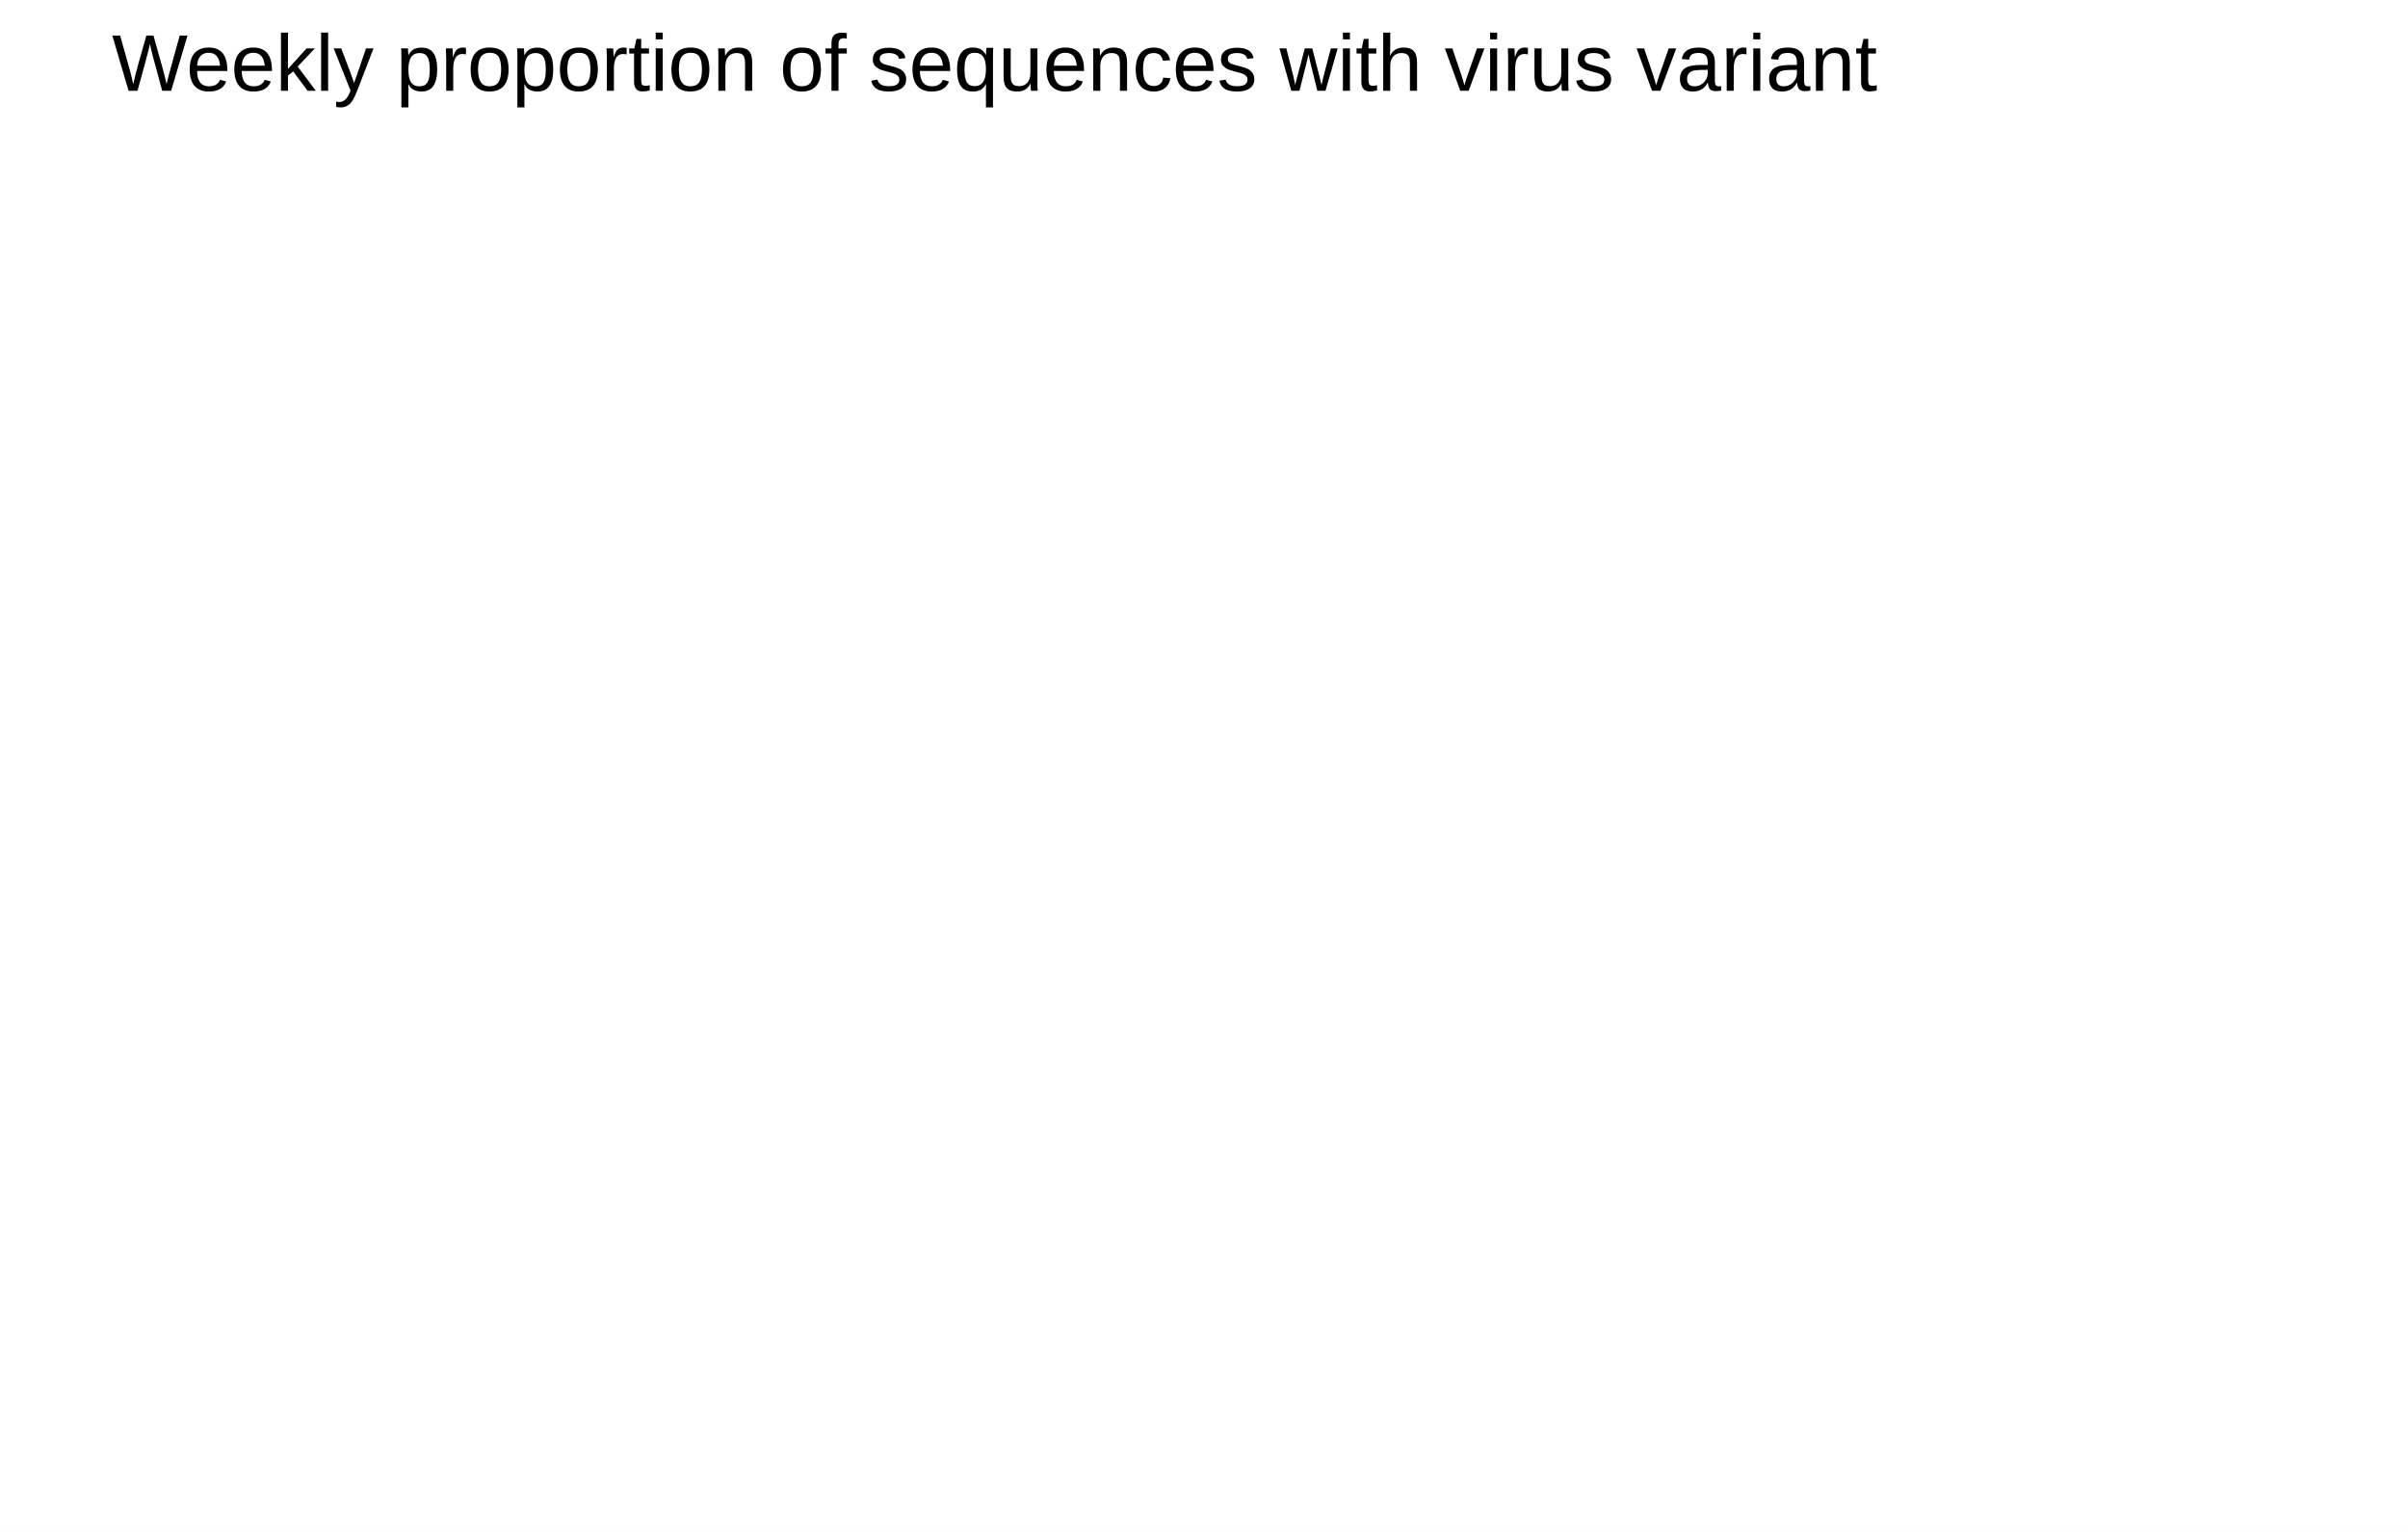
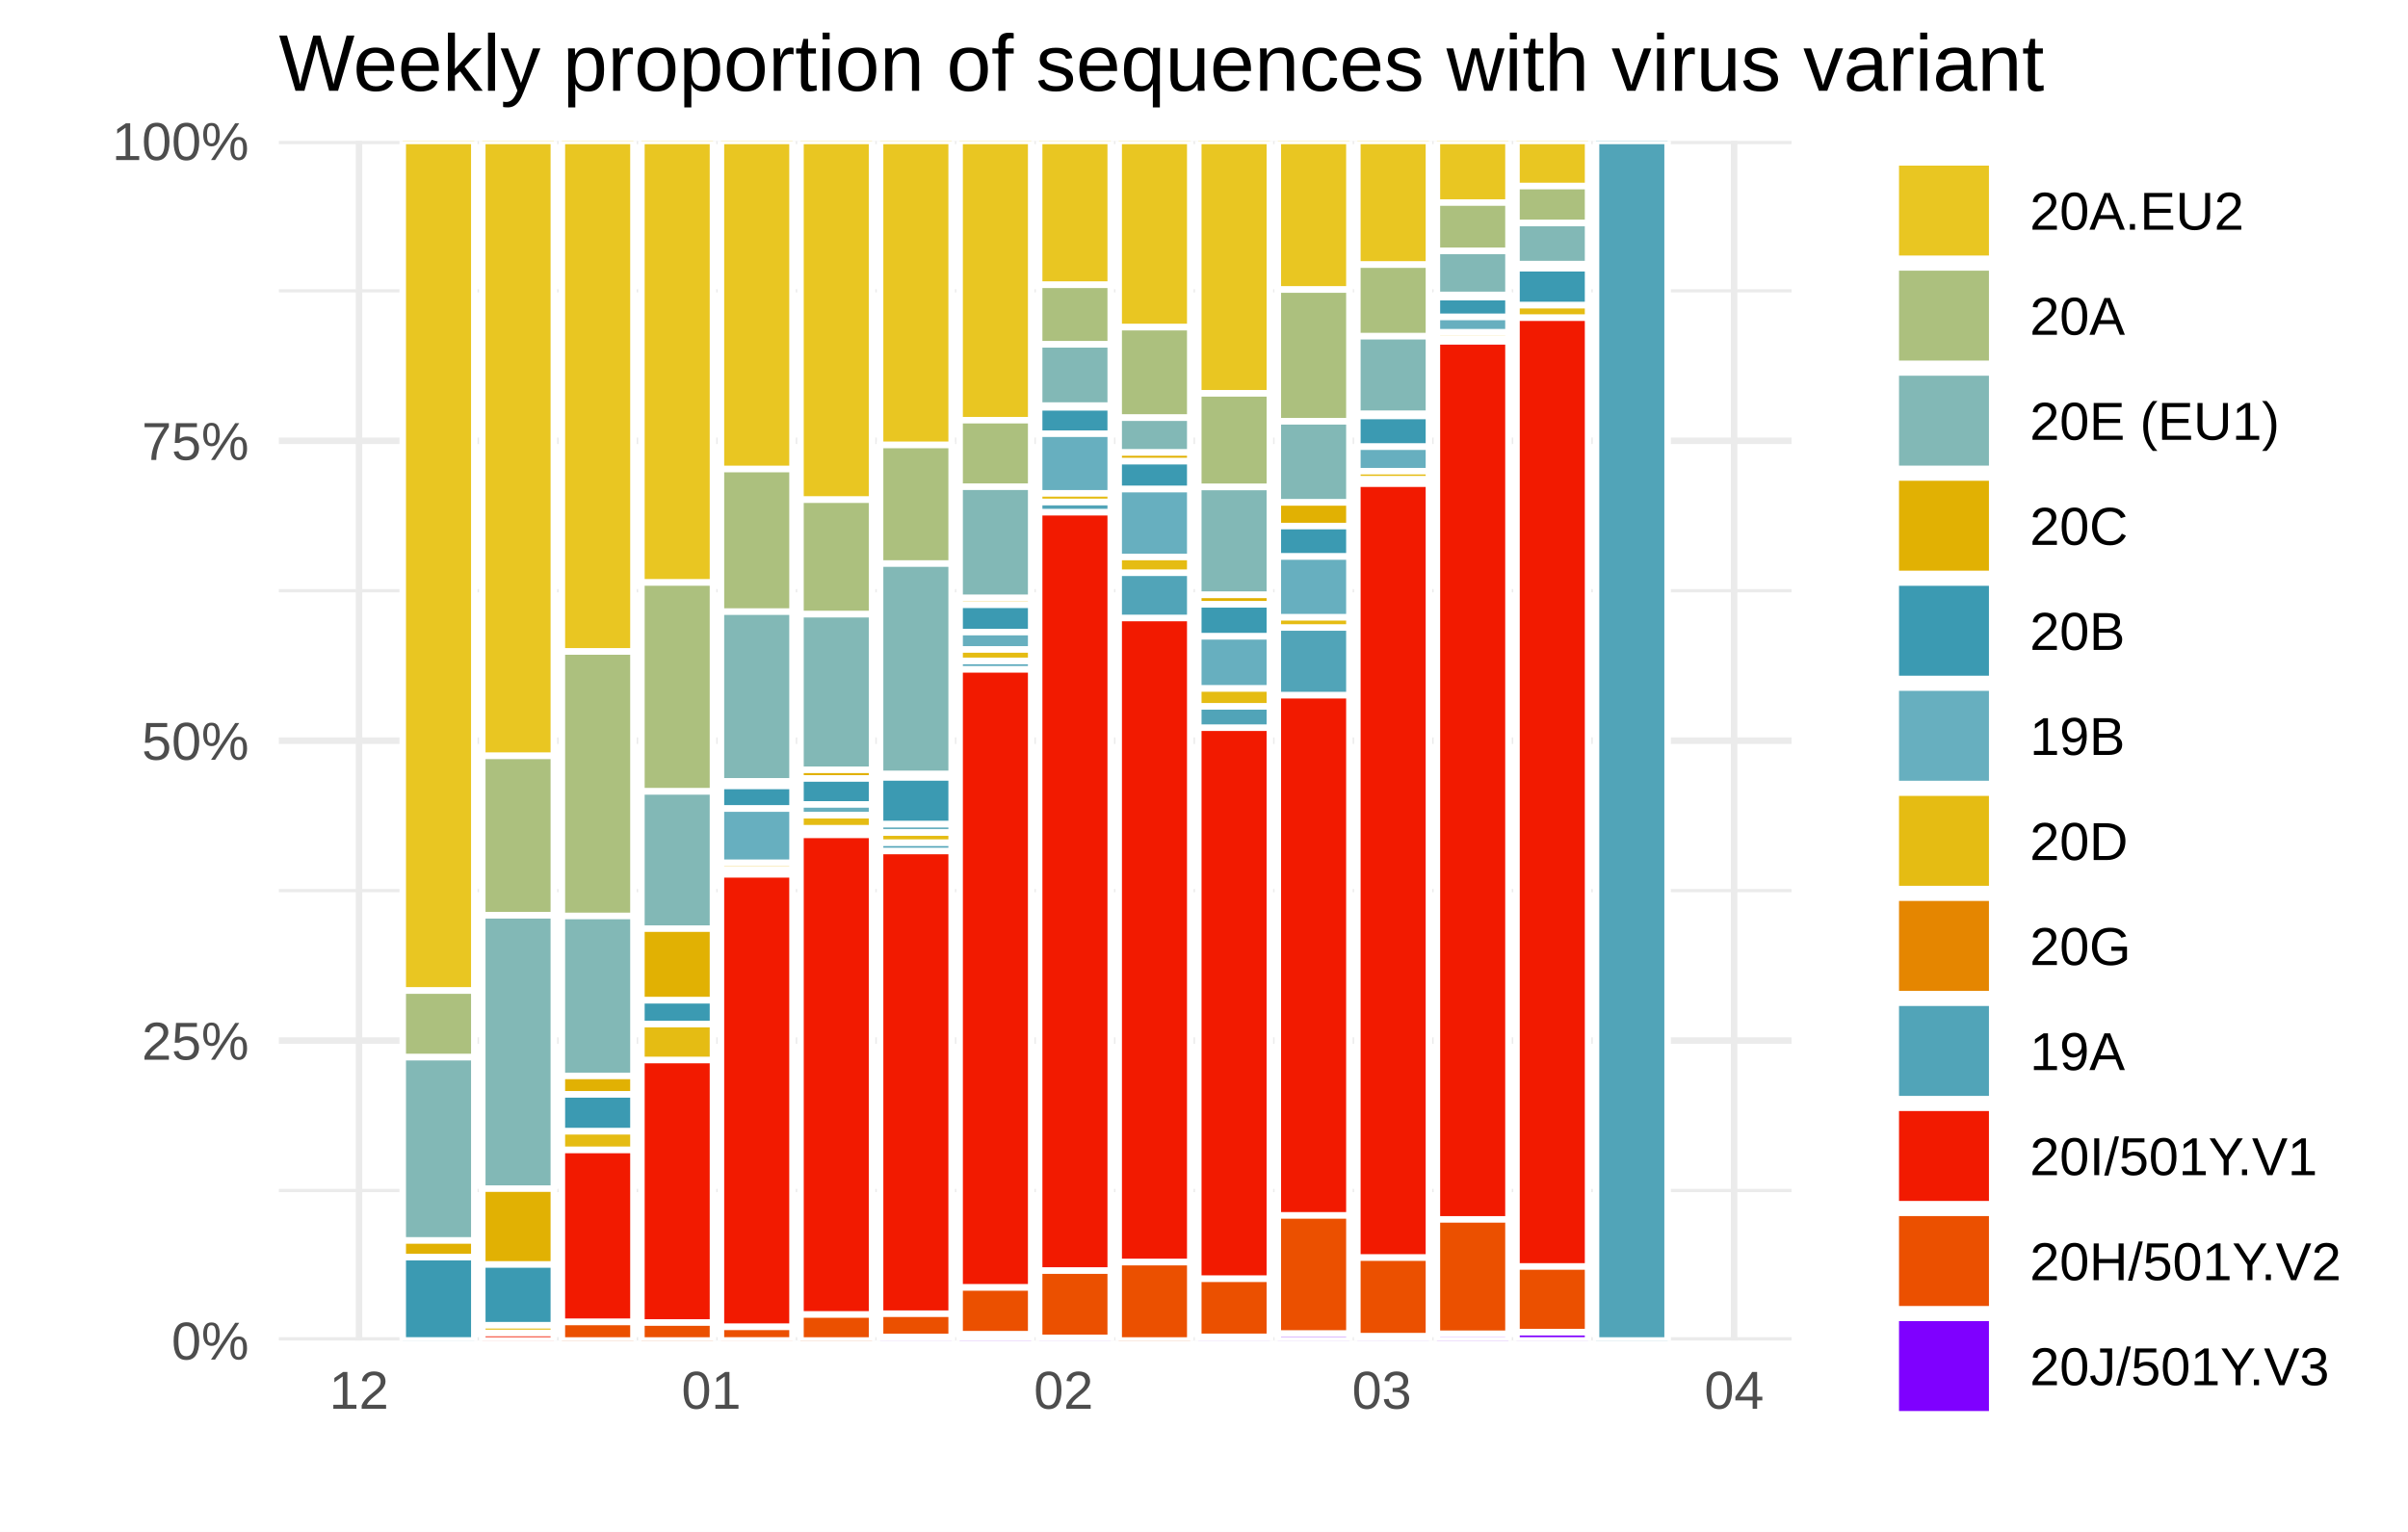
<svg xmlns="http://www.w3.org/2000/svg" class="svglite" width="396.00pt" height="252.00pt" viewBox="0 0 396.00 252.00">
  <defs>
    <style type="text/css">
    .svglite line, .svglite polyline, .svglite polygon, .svglite path, .svglite rect, .svglite circle {
      fill: none;
      stroke: #000000;
      stroke-linecap: round;
      stroke-linejoin: round;
      stroke-miterlimit: 10.00;
    }
  </style>
  </defs>
  <rect width="100%" height="100%" style="stroke: none; fill: #FFFFFF;" />
  <defs>
    <clipPath id="cpMC4wMHwzOTYuMDB8MC4wMHwyNTIuMDA=">
      <rect x="0.00" y="0.00" width="396.00" height="252.00" />
    </clipPath>
  </defs>
  <g clip-path="url(#cpMC4wMHwzOTYuMDB8MC4wMHwyNTIuMDA=)">
</g>
  <defs>
-     <clipPath id="cpMTguNDF8MzkwLjUyfDIzLjE4fDIzMy41OQ==">
-       <rect x="18.41" y="23.18" width="372.11" height="210.41" />
+     <clipPath id="cpNDUuODZ8Mjk0LjYyfDIzLjE4fDIyMC41MA==">
+       <rect x="45.86" y="23.18" width="248.76" height="197.33" />
    </clipPath>
  </defs>
-   <g clip-path="url(#cpMTguNDF8MzkwLjUyfDIzLjE4fDIzMy41OQ==)">
- </g>
+   <g clip-path="url(#cpNDUuODZ8Mjk0LjYyfDIzLjE4fDIyMC41MA==)">
+     <polyline points="45.86,195.84 294.62,195.84 " style="stroke-width: 0.53; stroke: #EBEBEB; stroke-linecap: butt;" />
+     <polyline points="45.86,146.51 294.62,146.51 " style="stroke-width: 0.53; stroke: #EBEBEB; stroke-linecap: butt;" />
+     <polyline points="45.86,97.17 294.62,97.17 " style="stroke-width: 0.53; stroke: #EBEBEB; stroke-linecap: butt;" />
+     <polyline points="45.86,47.84 294.62,47.84 " style="stroke-width: 0.53; stroke: #EBEBEB; stroke-linecap: butt;" />
+     <polyline points="88.00,220.50 88.00,23.18 " style="stroke-width: 0.53; stroke: #EBEBEB; stroke-linecap: butt;" />
+     <polyline points="145.94,220.50 145.94,23.18 " style="stroke-width: 0.53; stroke: #EBEBEB; stroke-linecap: butt;" />
+     <polyline points="201.08,220.50 201.08,23.18 " style="stroke-width: 0.53; stroke: #EBEBEB; stroke-linecap: butt;" />
+     <polyline points="256.21,220.50 256.21,23.18 " style="stroke-width: 0.53; stroke: #EBEBEB; stroke-linecap: butt;" />
+     <polyline points="45.86,220.50 294.62,220.50 " style="stroke-width: 1.07; stroke: #EBEBEB; stroke-linecap: butt;" />
+     <polyline points="45.86,171.17 294.62,171.17 " style="stroke-width: 1.07; stroke: #EBEBEB; stroke-linecap: butt;" />
+     <polyline points="45.86,121.84 294.62,121.84 " style="stroke-width: 1.07; stroke: #EBEBEB; stroke-linecap: butt;" />
+     <polyline points="45.86,72.51 294.62,72.51 " style="stroke-width: 1.07; stroke: #EBEBEB; stroke-linecap: butt;" />
+     <polyline points="45.86,23.18 294.62,23.18 " style="stroke-width: 1.07; stroke: #EBEBEB; stroke-linecap: butt;" />
+     <polyline points="59.04,220.50 59.04,23.18 " style="stroke-width: 1.07; stroke: #EBEBEB; stroke-linecap: butt;" />
+     <polyline points="116.97,220.50 116.97,23.18 " style="stroke-width: 1.07; stroke: #EBEBEB; stroke-linecap: butt;" />
+     <polyline points="174.91,220.50 174.91,23.18 " style="stroke-width: 1.07; stroke: #EBEBEB; stroke-linecap: butt;" />
+     <polyline points="227.24,220.50 227.24,23.18 " style="stroke-width: 1.07; stroke: #EBEBEB; stroke-linecap: butt;" />
+     <polyline points="285.18,220.50 285.18,23.18 " style="stroke-width: 1.07; stroke: #EBEBEB; stroke-linecap: butt;" />
+     <rect x="66.23" y="220.50" width="11.77" height="0.00" style="stroke-width: 1.07; stroke: #FFFFFF; stroke-linecap: square; stroke-linejoin: miter; fill: #F21A00;" />
+     <rect x="79.31" y="219.25" width="11.77" height="1.25" style="stroke-width: 1.07; stroke: #FFFFFF; stroke-linecap: square; stroke-linejoin: miter; fill: #F21A00;" />
+     <rect x="92.40" y="189.13" width="11.77" height="28.33" style="stroke-width: 1.07; stroke: #FFFFFF; stroke-linecap: square; stroke-linejoin: miter; fill: #F21A00;" />
+     <rect x="105.48" y="174.36" width="11.77" height="43.20" style="stroke-width: 1.07; stroke: #FFFFFF; stroke-linecap: square; stroke-linejoin: miter; fill: #F21A00;" />
+     <rect x="118.56" y="143.81" width="11.77" height="74.46" style="stroke-width: 1.07; stroke: #FFFFFF; stroke-linecap: square; stroke-linejoin: miter; fill: #F21A00;" />
+     <rect x="131.64" y="137.31" width="11.77" height="78.93" style="stroke-width: 1.07; stroke: #FFFFFF; stroke-linecap: square; stroke-linejoin: miter; fill: #F21A00;" />
+     <rect x="144.73" y="139.98" width="11.77" height="76.13" style="stroke-width: 1.07; stroke: #FFFFFF; stroke-linecap: square; stroke-linejoin: miter; fill: #F21A00;" />
+     <rect x="157.81" y="110.08" width="11.77" height="101.71" style="stroke-width: 1.07; stroke: #FFFFFF; stroke-linecap: square; stroke-linejoin: miter; fill: #F21A00;" />
+     <rect x="170.89" y="84.24" width="11.77" height="124.78" style="stroke-width: 1.07; stroke: #FFFFFF; stroke-linecap: square; stroke-linejoin: miter; fill: #F21A00;" />
+     <rect x="183.97" y="101.65" width="11.77" height="105.97" style="stroke-width: 1.07; stroke: #FFFFFF; stroke-linecap: square; stroke-linejoin: miter; fill: #F21A00;" />
+     <rect x="197.06" y="119.70" width="11.77" height="90.67" style="stroke-width: 1.07; stroke: #FFFFFF; stroke-linecap: square; stroke-linejoin: miter; fill: #F21A00;" />
+     <rect x="210.14" y="114.34" width="11.77" height="85.60" style="stroke-width: 1.07; stroke: #FFFFFF; stroke-linecap: square; stroke-linejoin: miter; fill: #F21A00;" />
+     <rect x="223.22" y="79.53" width="11.77" height="127.35" style="stroke-width: 1.07; stroke: #FFFFFF; stroke-linecap: square; stroke-linejoin: miter; fill: #F21A00;" />
+     <rect x="236.30" y="56.13" width="11.77" height="144.46" style="stroke-width: 1.07; stroke: #FFFFFF; stroke-linecap: square; stroke-linejoin: miter; fill: #F21A00;" />
+     <rect x="249.39" y="52.24" width="11.77" height="156.10" style="stroke-width: 1.07; stroke: #FFFFFF; stroke-linecap: square; stroke-linejoin: miter; fill: #F21A00;" />
+     <rect x="262.47" y="220.50" width="11.77" height="0.00" style="stroke-width: 1.07; stroke: #FFFFFF; stroke-linecap: square; stroke-linejoin: miter; fill: #F21A00;" />
+     <rect x="66.23" y="23.18" width="11.77" height="139.77" style="stroke-width: 1.07; stroke: #FFFFFF; stroke-linecap: square; stroke-linejoin: miter; fill: #E9C622;" />
+     <rect x="79.31" y="23.18" width="11.77" height="101.16" style="stroke-width: 1.07; stroke: #FFFFFF; stroke-linecap: square; stroke-linejoin: miter; fill: #E9C622;" />
+     <rect x="92.40" y="23.18" width="11.77" height="83.99" style="stroke-width: 1.07; stroke: #FFFFFF; stroke-linecap: square; stroke-linejoin: miter; fill: #E9C622;" />
+     <rect x="105.48" y="23.18" width="11.77" height="72.65" style="stroke-width: 1.07; stroke: #FFFFFF; stroke-linecap: square; stroke-linejoin: miter; fill: #E9C622;" />
+     <rect x="118.56" y="23.18" width="11.77" height="53.99" style="stroke-width: 1.07; stroke: #FFFFFF; stroke-linecap: square; stroke-linejoin: miter; fill: #E9C622;" />
+     <rect x="131.64" y="23.18" width="11.77" height="59.02" style="stroke-width: 1.07; stroke: #FFFFFF; stroke-linecap: square; stroke-linejoin: miter; fill: #E9C622;" />
+     <rect x="144.73" y="23.18" width="11.77" height="50.02" style="stroke-width: 1.07; stroke: #FFFFFF; stroke-linecap: square; stroke-linejoin: miter; fill: #E9C622;" />
+     <rect x="157.81" y="23.18" width="11.77" height="45.94" style="stroke-width: 1.07; stroke: #FFFFFF; stroke-linecap: square; stroke-linejoin: miter; fill: #E9C622;" />
+     <rect x="170.89" y="23.18" width="11.77" height="23.67" style="stroke-width: 1.07; stroke: #FFFFFF; stroke-linecap: square; stroke-linejoin: miter; fill: #E9C622;" />
+     <rect x="183.97" y="23.18" width="11.77" height="30.64" style="stroke-width: 1.07; stroke: #FFFFFF; stroke-linecap: square; stroke-linejoin: miter; fill: #E9C622;" />
+     <rect x="197.06" y="23.18" width="11.77" height="41.53" style="stroke-width: 1.07; stroke: #FFFFFF; stroke-linecap: square; stroke-linejoin: miter; fill: #E9C622;" />
+     <rect x="210.14" y="23.18" width="11.77" height="24.46" style="stroke-width: 1.07; stroke: #FFFFFF; stroke-linecap: square; stroke-linejoin: miter; fill: #E9C622;" />
+     <rect x="223.22" y="23.18" width="11.77" height="20.36" style="stroke-width: 1.07; stroke: #FFFFFF; stroke-linecap: square; stroke-linejoin: miter; fill: #E9C622;" />
+     <rect x="236.30" y="23.18" width="11.77" height="10.14" style="stroke-width: 1.07; stroke: #FFFFFF; stroke-linecap: square; stroke-linejoin: miter; fill: #E9C622;" />
+     <rect x="249.39" y="23.18" width="11.77" height="7.43" style="stroke-width: 1.07; stroke: #FFFFFF; stroke-linecap: square; stroke-linejoin: miter; fill: #E9C622;" />
+     <rect x="262.47" y="23.18" width="11.77" height="0.00" style="stroke-width: 1.07; stroke: #FFFFFF; stroke-linecap: square; stroke-linejoin: miter; fill: #E9C622;" />
+     <rect x="66.23" y="162.95" width="11.77" height="10.96" style="stroke-width: 1.07; stroke: #FFFFFF; stroke-linecap: square; stroke-linejoin: miter; fill: #ACC07E;" />
+     <rect x="79.31" y="124.34" width="11.77" height="26.23" style="stroke-width: 1.07; stroke: #FFFFFF; stroke-linecap: square; stroke-linejoin: miter; fill: #ACC07E;" />
+     <rect x="92.40" y="107.17" width="11.77" height="43.51" style="stroke-width: 1.07; stroke: #FFFFFF; stroke-linecap: square; stroke-linejoin: miter; fill: #ACC07E;" />
+     <rect x="105.48" y="95.82" width="11.77" height="34.36" style="stroke-width: 1.07; stroke: #FFFFFF; stroke-linecap: square; stroke-linejoin: miter; fill: #ACC07E;" />
+     <rect x="118.56" y="77.16" width="11.77" height="23.46" style="stroke-width: 1.07; stroke: #FFFFFF; stroke-linecap: square; stroke-linejoin: miter; fill: #ACC07E;" />
+     <rect x="131.64" y="82.20" width="11.77" height="18.84" style="stroke-width: 1.07; stroke: #FFFFFF; stroke-linecap: square; stroke-linejoin: miter; fill: #ACC07E;" />
+     <rect x="144.73" y="73.20" width="11.77" height="19.51" style="stroke-width: 1.07; stroke: #FFFFFF; stroke-linecap: square; stroke-linejoin: miter; fill: #ACC07E;" />
+     <rect x="157.81" y="69.12" width="11.77" height="10.96" style="stroke-width: 1.07; stroke: #FFFFFF; stroke-linecap: square; stroke-linejoin: miter; fill: #ACC07E;" />
+     <rect x="170.89" y="46.85" width="11.77" height="9.80" style="stroke-width: 1.07; stroke: #FFFFFF; stroke-linecap: square; stroke-linejoin: miter; fill: #ACC07E;" />
+     <rect x="183.97" y="53.82" width="11.77" height="14.89" style="stroke-width: 1.07; stroke: #FFFFFF; stroke-linecap: square; stroke-linejoin: miter; fill: #ACC07E;" />
+     <rect x="197.06" y="64.71" width="11.77" height="15.40" style="stroke-width: 1.07; stroke: #FFFFFF; stroke-linecap: square; stroke-linejoin: miter; fill: #ACC07E;" />
+     <rect x="210.14" y="47.63" width="11.77" height="21.68" style="stroke-width: 1.07; stroke: #FFFFFF; stroke-linecap: square; stroke-linejoin: miter; fill: #ACC07E;" />
+     <rect x="223.22" y="43.53" width="11.77" height="11.78" style="stroke-width: 1.07; stroke: #FFFFFF; stroke-linecap: square; stroke-linejoin: miter; fill: #ACC07E;" />
+     <rect x="236.30" y="33.32" width="11.77" height="7.97" style="stroke-width: 1.07; stroke: #FFFFFF; stroke-linecap: square; stroke-linejoin: miter; fill: #ACC07E;" />
+     <rect x="249.39" y="30.61" width="11.77" height="6.08" style="stroke-width: 1.07; stroke: #FFFFFF; stroke-linecap: square; stroke-linejoin: miter; fill: #ACC07E;" />
+     <rect x="262.47" y="23.18" width="11.77" height="0.00" style="stroke-width: 1.07; stroke: #FFFFFF; stroke-linecap: square; stroke-linejoin: miter; fill: #ACC07E;" />
+     <rect x="66.23" y="173.91" width="11.77" height="30.15" style="stroke-width: 1.07; stroke: #FFFFFF; stroke-linecap: square; stroke-linejoin: miter; fill: #82B8B6;" />
+     <rect x="79.31" y="150.57" width="11.77" height="44.96" style="stroke-width: 1.07; stroke: #FFFFFF; stroke-linecap: square; stroke-linejoin: miter; fill: #82B8B6;" />
+     <rect x="92.40" y="150.68" width="11.77" height="26.31" style="stroke-width: 1.07; stroke: #FFFFFF; stroke-linecap: square; stroke-linejoin: miter; fill: #82B8B6;" />
+     <rect x="105.48" y="130.19" width="11.77" height="22.58" style="stroke-width: 1.07; stroke: #FFFFFF; stroke-linecap: square; stroke-linejoin: miter; fill: #82B8B6;" />
+     <rect x="118.56" y="100.62" width="11.77" height="27.92" style="stroke-width: 1.07; stroke: #FFFFFF; stroke-linecap: square; stroke-linejoin: miter; fill: #82B8B6;" />
+     <rect x="131.64" y="101.04" width="11.77" height="25.60" style="stroke-width: 1.07; stroke: #FFFFFF; stroke-linecap: square; stroke-linejoin: miter; fill: #82B8B6;" />
+     <rect x="144.73" y="92.71" width="11.77" height="34.63" style="stroke-width: 1.07; stroke: #FFFFFF; stroke-linecap: square; stroke-linejoin: miter; fill: #82B8B6;" />
+     <rect x="157.81" y="80.07" width="11.77" height="18.30" style="stroke-width: 1.07; stroke: #FFFFFF; stroke-linecap: square; stroke-linejoin: miter; fill: #82B8B6;" />
+     <rect x="170.89" y="56.65" width="11.77" height="10.08" style="stroke-width: 1.07; stroke: #FFFFFF; stroke-linecap: square; stroke-linejoin: miter; fill: #82B8B6;" />
+     <rect x="183.97" y="68.71" width="11.77" height="5.73" style="stroke-width: 1.07; stroke: #FFFFFF; stroke-linecap: square; stroke-linejoin: miter; fill: #82B8B6;" />
+     <rect x="197.06" y="80.11" width="11.77" height="17.74" style="stroke-width: 1.07; stroke: #FFFFFF; stroke-linecap: square; stroke-linejoin: miter; fill: #82B8B6;" />
+     <rect x="210.14" y="69.31" width="11.77" height="13.34" style="stroke-width: 1.07; stroke: #FFFFFF; stroke-linecap: square; stroke-linejoin: miter; fill: #82B8B6;" />
+     <rect x="223.22" y="55.31" width="11.77" height="12.79" style="stroke-width: 1.07; stroke: #FFFFFF; stroke-linecap: square; stroke-linejoin: miter; fill: #82B8B6;" />
+     <rect x="236.30" y="41.28" width="11.77" height="7.24" style="stroke-width: 1.07; stroke: #FFFFFF; stroke-linecap: square; stroke-linejoin: miter; fill: #82B8B6;" />
+     <rect x="249.39" y="36.69" width="11.77" height="6.76" style="stroke-width: 1.07; stroke: #FFFFFF; stroke-linecap: square; stroke-linejoin: miter; fill: #82B8B6;" />
+     <rect x="262.47" y="23.18" width="11.77" height="0.00" style="stroke-width: 1.07; stroke: #FFFFFF; stroke-linecap: square; stroke-linejoin: miter; fill: #82B8B6;" />
+     <rect x="66.23" y="204.06" width="11.77" height="2.74" style="stroke-width: 1.07; stroke: #FFFFFF; stroke-linecap: square; stroke-linejoin: miter; fill: #E1B103;" />
+     <rect x="79.31" y="195.53" width="11.77" height="12.49" style="stroke-width: 1.07; stroke: #FFFFFF; stroke-linecap: square; stroke-linejoin: miter; fill: #E1B103;" />
+     <rect x="92.40" y="176.99" width="11.77" height="3.04" style="stroke-width: 1.07; stroke: #FFFFFF; stroke-linecap: square; stroke-linejoin: miter; fill: #E1B103;" />
+     <rect x="105.48" y="152.76" width="11.77" height="11.78" style="stroke-width: 1.07; stroke: #FFFFFF; stroke-linecap: square; stroke-linejoin: miter; fill: #E1B103;" />
+     <rect x="118.56" y="128.54" width="11.77" height="0.74" style="stroke-width: 1.07; stroke: #FFFFFF; stroke-linecap: square; stroke-linejoin: miter; fill: #E1B103;" />
+     <rect x="131.64" y="126.64" width="11.77" height="1.42" style="stroke-width: 1.07; stroke: #FFFFFF; stroke-linecap: square; stroke-linejoin: miter; fill: #E1B103;" />
+     <rect x="144.73" y="127.34" width="11.77" height="0.55" style="stroke-width: 1.07; stroke: #FFFFFF; stroke-linecap: square; stroke-linejoin: miter; fill: #E1B103;" />
+     <rect x="157.81" y="98.37" width="11.77" height="1.12" style="stroke-width: 1.07; stroke: #FFFFFF; stroke-linecap: square; stroke-linejoin: miter; fill: #E1B103;" />
+     <rect x="170.89" y="66.73" width="11.77" height="0.28" style="stroke-width: 1.07; stroke: #FFFFFF; stroke-linecap: square; stroke-linejoin: miter; fill: #E1B103;" />
+     <rect x="183.97" y="74.44" width="11.77" height="1.43" style="stroke-width: 1.07; stroke: #FFFFFF; stroke-linecap: square; stroke-linejoin: miter; fill: #E1B103;" />
+     <rect x="197.06" y="97.86" width="11.77" height="1.56" style="stroke-width: 1.07; stroke: #FFFFFF; stroke-linecap: square; stroke-linejoin: miter; fill: #E1B103;" />
+     <rect x="210.14" y="82.65" width="11.77" height="3.89" style="stroke-width: 1.07; stroke: #FFFFFF; stroke-linecap: square; stroke-linejoin: miter; fill: #E1B103;" />
+     <rect x="223.22" y="68.09" width="11.77" height="0.34" style="stroke-width: 1.07; stroke: #FFFFFF; stroke-linecap: square; stroke-linejoin: miter; fill: #E1B103;" />
+     <rect x="236.30" y="48.52" width="11.77" height="0.36" style="stroke-width: 1.07; stroke: #FFFFFF; stroke-linecap: square; stroke-linejoin: miter; fill: #E1B103;" />
+     <rect x="249.39" y="43.45" width="11.77" height="0.68" style="stroke-width: 1.07; stroke: #FFFFFF; stroke-linecap: square; stroke-linejoin: miter; fill: #E1B103;" />
+     <rect x="262.47" y="23.18" width="11.77" height="0.00" style="stroke-width: 1.07; stroke: #FFFFFF; stroke-linecap: square; stroke-linejoin: miter; fill: #E1B103;" />
+     <rect x="66.23" y="206.80" width="11.77" height="13.70" style="stroke-width: 1.07; stroke: #FFFFFF; stroke-linecap: square; stroke-linejoin: miter; fill: #3B9AB2;" />
+     <rect x="79.31" y="208.01" width="11.77" height="9.99" style="stroke-width: 1.07; stroke: #FFFFFF; stroke-linecap: square; stroke-linejoin: miter; fill: #3B9AB2;" />
+     <rect x="92.40" y="180.03" width="11.77" height="6.07" style="stroke-width: 1.07; stroke: #FFFFFF; stroke-linecap: square; stroke-linejoin: miter; fill: #3B9AB2;" />
+     <rect x="105.48" y="164.55" width="11.77" height="3.93" style="stroke-width: 1.07; stroke: #FFFFFF; stroke-linecap: square; stroke-linejoin: miter; fill: #3B9AB2;" />
+     <rect x="118.56" y="129.29" width="11.77" height="3.72" style="stroke-width: 1.07; stroke: #FFFFFF; stroke-linecap: square; stroke-linejoin: miter; fill: #3B9AB2;" />
+     <rect x="131.64" y="128.06" width="11.77" height="4.27" style="stroke-width: 1.07; stroke: #FFFFFF; stroke-linecap: square; stroke-linejoin: miter; fill: #3B9AB2;" />
+     <rect x="144.73" y="127.89" width="11.77" height="7.70" style="stroke-width: 1.07; stroke: #FFFFFF; stroke-linecap: square; stroke-linejoin: miter; fill: #3B9AB2;" />
+     <rect x="157.81" y="99.49" width="11.77" height="4.48" style="stroke-width: 1.07; stroke: #FFFFFF; stroke-linecap: square; stroke-linejoin: miter; fill: #3B9AB2;" />
+     <rect x="170.89" y="67.01" width="11.77" height="4.34" style="stroke-width: 1.07; stroke: #FFFFFF; stroke-linecap: square; stroke-linejoin: miter; fill: #3B9AB2;" />
+     <rect x="183.97" y="75.87" width="11.77" height="4.58" style="stroke-width: 1.07; stroke: #FFFFFF; stroke-linecap: square; stroke-linejoin: miter; fill: #3B9AB2;" />
+     <rect x="197.06" y="99.42" width="11.77" height="5.26" style="stroke-width: 1.07; stroke: #FFFFFF; stroke-linecap: square; stroke-linejoin: miter; fill: #3B9AB2;" />
+     <rect x="210.14" y="86.54" width="11.77" height="5.00" style="stroke-width: 1.07; stroke: #FFFFFF; stroke-linecap: square; stroke-linejoin: miter; fill: #3B9AB2;" />
+     <rect x="223.22" y="68.43" width="11.77" height="5.05" style="stroke-width: 1.07; stroke: #FFFFFF; stroke-linecap: square; stroke-linejoin: miter; fill: #3B9AB2;" />
+     <rect x="236.30" y="48.88" width="11.77" height="3.26" style="stroke-width: 1.07; stroke: #FFFFFF; stroke-linecap: square; stroke-linejoin: miter; fill: #3B9AB2;" />
+     <rect x="249.39" y="44.13" width="11.77" height="6.08" style="stroke-width: 1.07; stroke: #FFFFFF; stroke-linecap: square; stroke-linejoin: miter; fill: #3B9AB2;" />
+     <rect x="262.47" y="23.18" width="11.77" height="0.00" style="stroke-width: 1.07; stroke: #FFFFFF; stroke-linecap: square; stroke-linejoin: miter; fill: #3B9AB2;" />
+     <rect x="66.23" y="220.50" width="11.77" height="0.00" style="stroke-width: 1.07; stroke: #FFFFFF; stroke-linecap: square; stroke-linejoin: miter; fill: #EB5000;" />
+     <rect x="79.31" y="220.50" width="11.77" height="0.00" style="stroke-width: 1.07; stroke: #FFFFFF; stroke-linecap: square; stroke-linejoin: miter; fill: #EB5000;" />
+     <rect x="92.40" y="217.47" width="11.77" height="3.04" style="stroke-width: 1.07; stroke: #FFFFFF; stroke-linecap: square; stroke-linejoin: miter; fill: #EB5000;" />
+     <rect x="105.48" y="217.56" width="11.77" height="2.95" style="stroke-width: 1.07; stroke: #FFFFFF; stroke-linecap: square; stroke-linejoin: miter; fill: #EB5000;" />
+     <rect x="118.56" y="218.27" width="11.77" height="2.23" style="stroke-width: 1.07; stroke: #FFFFFF; stroke-linecap: square; stroke-linejoin: miter; fill: #EB5000;" />
+     <rect x="131.64" y="216.24" width="11.77" height="4.27" style="stroke-width: 1.07; stroke: #FFFFFF; stroke-linecap: square; stroke-linejoin: miter; fill: #EB5000;" />
+     <rect x="144.73" y="216.11" width="11.77" height="3.85" style="stroke-width: 1.07; stroke: #FFFFFF; stroke-linecap: square; stroke-linejoin: miter; fill: #EB5000;" />
+     <rect x="157.81" y="211.79" width="11.77" height="7.72" style="stroke-width: 1.07; stroke: #FFFFFF; stroke-linecap: square; stroke-linejoin: miter; fill: #EB5000;" />
+     <rect x="170.89" y="209.02" width="11.77" height="11.06" style="stroke-width: 1.07; stroke: #FFFFFF; stroke-linecap: square; stroke-linejoin: miter; fill: #EB5000;" />
+     <rect x="183.97" y="207.62" width="11.77" height="12.89" style="stroke-width: 1.07; stroke: #FFFFFF; stroke-linecap: square; stroke-linejoin: miter; fill: #EB5000;" />
+     <rect x="197.06" y="210.36" width="11.77" height="9.55" style="stroke-width: 1.07; stroke: #FFFFFF; stroke-linecap: square; stroke-linejoin: miter; fill: #EB5000;" />
+     <rect x="210.14" y="199.94" width="11.77" height="19.45" style="stroke-width: 1.07; stroke: #FFFFFF; stroke-linecap: square; stroke-linejoin: miter; fill: #EB5000;" />
+     <rect x="223.22" y="206.88" width="11.77" height="12.95" style="stroke-width: 1.07; stroke: #FFFFFF; stroke-linecap: square; stroke-linejoin: miter; fill: #EB5000;" />
+     <rect x="236.30" y="200.59" width="11.77" height="18.83" style="stroke-width: 1.07; stroke: #FFFFFF; stroke-linecap: square; stroke-linejoin: miter; fill: #EB5000;" />
+     <rect x="249.39" y="208.34" width="11.77" height="10.81" style="stroke-width: 1.07; stroke: #FFFFFF; stroke-linecap: square; stroke-linejoin: miter; fill: #EB5000;" />
+     <rect x="262.47" y="220.50" width="11.77" height="0.00" style="stroke-width: 1.07; stroke: #FFFFFF; stroke-linecap: square; stroke-linejoin: miter; fill: #EB5000;" />
+     <rect x="66.23" y="220.50" width="11.77" height="0.00" style="stroke-width: 1.07; stroke: #FFFFFF; stroke-linecap: square; stroke-linejoin: miter; fill: #67AFBF;" />
+     <rect x="79.31" y="218.01" width="11.77" height="0.00" style="stroke-width: 1.07; stroke: #FFFFFF; stroke-linecap: square; stroke-linejoin: miter; fill: #67AFBF;" />
+     <rect x="92.40" y="186.10" width="11.77" height="0.00" style="stroke-width: 1.07; stroke: #FFFFFF; stroke-linecap: square; stroke-linejoin: miter; fill: #67AFBF;" />
+     <rect x="105.48" y="168.47" width="11.77" height="0.00" style="stroke-width: 1.07; stroke: #FFFFFF; stroke-linecap: square; stroke-linejoin: miter; fill: #67AFBF;" />
+     <rect x="118.56" y="133.01" width="11.77" height="8.94" style="stroke-width: 1.07; stroke: #FFFFFF; stroke-linecap: square; stroke-linejoin: miter; fill: #67AFBF;" />
+     <rect x="131.64" y="132.33" width="11.77" height="1.78" style="stroke-width: 1.07; stroke: #FFFFFF; stroke-linecap: square; stroke-linejoin: miter; fill: #67AFBF;" />
+     <rect x="144.73" y="135.58" width="11.77" height="1.37" style="stroke-width: 1.07; stroke: #FFFFFF; stroke-linecap: square; stroke-linejoin: miter; fill: #67AFBF;" />
+     <rect x="157.81" y="103.98" width="11.77" height="2.86" style="stroke-width: 1.07; stroke: #FFFFFF; stroke-linecap: square; stroke-linejoin: miter; fill: #67AFBF;" />
+     <rect x="170.89" y="71.35" width="11.77" height="9.80" style="stroke-width: 1.07; stroke: #FFFFFF; stroke-linecap: square; stroke-linejoin: miter; fill: #67AFBF;" />
+     <rect x="183.97" y="80.46" width="11.77" height="11.17" style="stroke-width: 1.07; stroke: #FFFFFF; stroke-linecap: square; stroke-linejoin: miter; fill: #67AFBF;" />
+     <rect x="197.06" y="104.68" width="11.77" height="8.58" style="stroke-width: 1.07; stroke: #FFFFFF; stroke-linecap: square; stroke-linejoin: miter; fill: #67AFBF;" />
+     <rect x="210.14" y="91.55" width="11.77" height="10.01" style="stroke-width: 1.07; stroke: #FFFFFF; stroke-linecap: square; stroke-linejoin: miter; fill: #67AFBF;" />
+     <rect x="223.22" y="73.48" width="11.77" height="4.04" style="stroke-width: 1.07; stroke: #FFFFFF; stroke-linecap: square; stroke-linejoin: miter; fill: #67AFBF;" />
+     <rect x="236.30" y="52.14" width="11.77" height="2.53" style="stroke-width: 1.07; stroke: #FFFFFF; stroke-linecap: square; stroke-linejoin: miter; fill: #67AFBF;" />
+     <rect x="249.39" y="50.21" width="11.77" height="0.00" style="stroke-width: 1.07; stroke: #FFFFFF; stroke-linecap: square; stroke-linejoin: miter; fill: #67AFBF;" />
+     <rect x="262.47" y="23.18" width="11.77" height="0.00" style="stroke-width: 1.07; stroke: #FFFFFF; stroke-linecap: square; stroke-linejoin: miter; fill: #67AFBF;" />
+     <rect x="66.23" y="220.50" width="11.77" height="0.00" style="stroke-width: 1.07; stroke: #FFFFFF; stroke-linecap: square; stroke-linejoin: miter; fill: #51A4B8;" />
+     <rect x="79.31" y="219.25" width="11.77" height="0.00" style="stroke-width: 1.07; stroke: #FFFFFF; stroke-linecap: square; stroke-linejoin: miter; fill: #51A4B8;" />
+     <rect x="92.40" y="189.13" width="11.77" height="0.00" style="stroke-width: 1.07; stroke: #FFFFFF; stroke-linecap: square; stroke-linejoin: miter; fill: #51A4B8;" />
+     <rect x="105.48" y="174.36" width="11.77" height="0.00" style="stroke-width: 1.07; stroke: #FFFFFF; stroke-linecap: square; stroke-linejoin: miter; fill: #51A4B8;" />
+     <rect x="118.56" y="143.43" width="11.77" height="0.37" style="stroke-width: 1.07; stroke: #FFFFFF; stroke-linecap: square; stroke-linejoin: miter; fill: #51A4B8;" />
+     <rect x="131.64" y="136.24" width="11.77" height="1.07" style="stroke-width: 1.07; stroke: #FFFFFF; stroke-linecap: square; stroke-linejoin: miter; fill: #51A4B8;" />
+     <rect x="144.73" y="138.61" width="11.77" height="1.37" style="stroke-width: 1.07; stroke: #FFFFFF; stroke-linecap: square; stroke-linejoin: miter; fill: #51A4B8;" />
+     <rect x="157.81" y="108.71" width="11.77" height="1.37" style="stroke-width: 1.07; stroke: #FFFFFF; stroke-linecap: square; stroke-linejoin: miter; fill: #51A4B8;" />
+     <rect x="170.89" y="82.56" width="11.77" height="1.68" style="stroke-width: 1.07; stroke: #FFFFFF; stroke-linecap: square; stroke-linejoin: miter; fill: #51A4B8;" />
+     <rect x="183.97" y="94.20" width="11.77" height="7.45" style="stroke-width: 1.07; stroke: #FFFFFF; stroke-linecap: square; stroke-linejoin: miter; fill: #51A4B8;" />
+     <rect x="197.06" y="116.19" width="11.77" height="3.51" style="stroke-width: 1.07; stroke: #FFFFFF; stroke-linecap: square; stroke-linejoin: miter; fill: #51A4B8;" />
+     <rect x="210.14" y="103.22" width="11.77" height="11.12" style="stroke-width: 1.07; stroke: #FFFFFF; stroke-linecap: square; stroke-linejoin: miter; fill: #51A4B8;" />
+     <rect x="223.22" y="79.03" width="11.77" height="0.50" style="stroke-width: 1.07; stroke: #FFFFFF; stroke-linecap: square; stroke-linejoin: miter; fill: #51A4B8;" />
+     <rect x="236.30" y="55.76" width="11.77" height="0.36" style="stroke-width: 1.07; stroke: #FFFFFF; stroke-linecap: square; stroke-linejoin: miter; fill: #51A4B8;" />
+     <rect x="249.39" y="52.24" width="11.77" height="0.00" style="stroke-width: 1.07; stroke: #FFFFFF; stroke-linecap: square; stroke-linejoin: miter; fill: #51A4B8;" />
+     <rect x="262.47" y="23.18" width="11.77" height="197.33" style="stroke-width: 1.07; stroke: #FFFFFF; stroke-linecap: square; stroke-linejoin: miter; fill: #51A4B8;" />
+     <rect x="66.23" y="220.50" width="11.77" height="0.00" style="stroke-width: 1.07; stroke: #FFFFFF; stroke-linecap: square; stroke-linejoin: miter; fill: #E5BC13;" />
+     <rect x="79.31" y="218.01" width="11.77" height="1.25" style="stroke-width: 1.07; stroke: #FFFFFF; stroke-linecap: square; stroke-linejoin: miter; fill: #E5BC13;" />
+     <rect x="92.40" y="186.10" width="11.77" height="3.04" style="stroke-width: 1.07; stroke: #FFFFFF; stroke-linecap: square; stroke-linejoin: miter; fill: #E5BC13;" />
+     <rect x="105.48" y="168.47" width="11.77" height="5.89" style="stroke-width: 1.07; stroke: #FFFFFF; stroke-linecap: square; stroke-linejoin: miter; fill: #E5BC13;" />
+     <rect x="118.56" y="141.95" width="11.77" height="1.12" style="stroke-width: 1.07; stroke: #FFFFFF; stroke-linecap: square; stroke-linejoin: miter; fill: #E5BC13;" />
+     <rect x="131.64" y="134.11" width="11.77" height="2.13" style="stroke-width: 1.07; stroke: #FFFFFF; stroke-linecap: square; stroke-linejoin: miter; fill: #E5BC13;" />
+     <rect x="144.73" y="136.96" width="11.77" height="1.65" style="stroke-width: 1.07; stroke: #FFFFFF; stroke-linecap: square; stroke-linejoin: miter; fill: #E5BC13;" />
+     <rect x="157.81" y="106.84" width="11.77" height="1.87" style="stroke-width: 1.07; stroke: #FFFFFF; stroke-linecap: square; stroke-linejoin: miter; fill: #E5BC13;" />
+     <rect x="170.89" y="81.16" width="11.77" height="1.40" style="stroke-width: 1.07; stroke: #FFFFFF; stroke-linecap: square; stroke-linejoin: miter; fill: #E5BC13;" />
+     <rect x="183.97" y="91.63" width="11.77" height="2.58" style="stroke-width: 1.07; stroke: #FFFFFF; stroke-linecap: square; stroke-linejoin: miter; fill: #E5BC13;" />
+     <rect x="197.06" y="113.26" width="11.77" height="2.92" style="stroke-width: 1.07; stroke: #FFFFFF; stroke-linecap: square; stroke-linejoin: miter; fill: #E5BC13;" />
+     <rect x="210.14" y="101.55" width="11.77" height="1.67" style="stroke-width: 1.07; stroke: #FFFFFF; stroke-linecap: square; stroke-linejoin: miter; fill: #E5BC13;" />
+     <rect x="223.22" y="77.51" width="11.77" height="1.35" style="stroke-width: 1.07; stroke: #FFFFFF; stroke-linecap: square; stroke-linejoin: miter; fill: #E5BC13;" />
+     <rect x="236.30" y="54.68" width="11.77" height="1.09" style="stroke-width: 1.07; stroke: #FFFFFF; stroke-linecap: square; stroke-linejoin: miter; fill: #E5BC13;" />
+     <rect x="249.39" y="50.21" width="11.77" height="2.03" style="stroke-width: 1.07; stroke: #FFFFFF; stroke-linecap: square; stroke-linejoin: miter; fill: #E5BC13;" />
+     <rect x="262.47" y="23.18" width="11.77" height="0.00" style="stroke-width: 1.07; stroke: #FFFFFF; stroke-linecap: square; stroke-linejoin: miter; fill: #E5BC13;" />
+     <rect x="66.23" y="220.50" width="11.77" height="0.00" style="stroke-width: 1.07; stroke: #FFFFFF; stroke-linecap: square; stroke-linejoin: miter; fill: #7F00FF;" />
+     <rect x="79.31" y="220.50" width="11.77" height="0.00" style="stroke-width: 1.07; stroke: #FFFFFF; stroke-linecap: square; stroke-linejoin: miter; fill: #7F00FF;" />
+     <rect x="92.40" y="220.50" width="11.77" height="0.00" style="stroke-width: 1.07; stroke: #FFFFFF; stroke-linecap: square; stroke-linejoin: miter; fill: #7F00FF;" />
+     <rect x="105.48" y="220.50" width="11.77" height="0.00" style="stroke-width: 1.07; stroke: #FFFFFF; stroke-linecap: square; stroke-linejoin: miter; fill: #7F00FF;" />
+     <rect x="118.56" y="220.50" width="11.77" height="0.00" style="stroke-width: 1.07; stroke: #FFFFFF; stroke-linecap: square; stroke-linejoin: miter; fill: #7F00FF;" />
+     <rect x="131.64" y="220.50" width="11.77" height="0.00" style="stroke-width: 1.07; stroke: #FFFFFF; stroke-linecap: square; stroke-linejoin: miter; fill: #7F00FF;" />
+     <rect x="144.73" y="219.95" width="11.77" height="0.55" style="stroke-width: 1.07; stroke: #FFFFFF; stroke-linecap: square; stroke-linejoin: miter; fill: #7F00FF;" />
+     <rect x="157.81" y="219.51" width="11.77" height="1.00" style="stroke-width: 1.07; stroke: #FFFFFF; stroke-linecap: square; stroke-linejoin: miter; fill: #7F00FF;" />
+     <rect x="170.89" y="220.08" width="11.77" height="0.42" style="stroke-width: 1.07; stroke: #FFFFFF; stroke-linecap: square; stroke-linejoin: miter; fill: #7F00FF;" />
+     <rect x="183.97" y="220.50" width="11.77" height="0.00" style="stroke-width: 1.07; stroke: #FFFFFF; stroke-linecap: square; stroke-linejoin: miter; fill: #7F00FF;" />
+     <rect x="197.06" y="219.92" width="11.77" height="0.58" style="stroke-width: 1.07; stroke: #FFFFFF; stroke-linecap: square; stroke-linejoin: miter; fill: #7F00FF;" />
+     <rect x="210.14" y="219.39" width="11.77" height="1.11" style="stroke-width: 1.07; stroke: #FFFFFF; stroke-linecap: square; stroke-linejoin: miter; fill: #7F00FF;" />
+     <rect x="223.22" y="219.83" width="11.77" height="0.67" style="stroke-width: 1.07; stroke: #FFFFFF; stroke-linecap: square; stroke-linejoin: miter; fill: #7F00FF;" />
+     <rect x="236.30" y="219.42" width="11.77" height="1.09" style="stroke-width: 1.07; stroke: #FFFFFF; stroke-linecap: square; stroke-linejoin: miter; fill: #7F00FF;" />
+     <rect x="249.39" y="219.15" width="11.77" height="1.35" style="stroke-width: 1.07; stroke: #FFFFFF; stroke-linecap: square; stroke-linejoin: miter; fill: #7F00FF;" />
+     <rect x="262.47" y="220.50" width="11.77" height="0.00" style="stroke-width: 1.07; stroke: #FFFFFF; stroke-linecap: square; stroke-linejoin: miter; fill: #7F00FF;" />
+     <rect x="66.23" y="220.50" width="11.77" height="0.00" style="stroke-width: 1.07; stroke: #FFFFFF; stroke-linecap: square; stroke-linejoin: miter; fill: #E58600;" />
+     <rect x="79.31" y="219.25" width="11.77" height="0.00" style="stroke-width: 1.07; stroke: #FFFFFF; stroke-linecap: square; stroke-linejoin: miter; fill: #E58600;" />
+     <rect x="92.40" y="189.13" width="11.77" height="0.00" style="stroke-width: 1.07; stroke: #FFFFFF; stroke-linecap: square; stroke-linejoin: miter; fill: #E58600;" />
+     <rect x="105.48" y="174.36" width="11.77" height="0.00" style="stroke-width: 1.07; stroke: #FFFFFF; stroke-linecap: square; stroke-linejoin: miter; fill: #E58600;" />
+     <rect x="118.56" y="143.06" width="11.77" height="0.37" style="stroke-width: 1.07; stroke: #FFFFFF; stroke-linecap: square; stroke-linejoin: miter; fill: #E58600;" />
+     <rect x="131.64" y="136.24" width="11.77" height="0.00" style="stroke-width: 1.07; stroke: #FFFFFF; stroke-linecap: square; stroke-linejoin: miter; fill: #E58600;" />
+     <rect x="144.73" y="138.61" width="11.77" height="0.00" style="stroke-width: 1.07; stroke: #FFFFFF; stroke-linecap: square; stroke-linejoin: miter; fill: #E58600;" />
+     <rect x="157.81" y="108.71" width="11.77" height="0.00" style="stroke-width: 1.07; stroke: #FFFFFF; stroke-linecap: square; stroke-linejoin: miter; fill: #E58600;" />
+     <rect x="170.89" y="82.56" width="11.77" height="0.00" style="stroke-width: 1.07; stroke: #FFFFFF; stroke-linecap: square; stroke-linejoin: miter; fill: #E58600;" />
+     <rect x="183.97" y="94.20" width="11.77" height="0.00" style="stroke-width: 1.07; stroke: #FFFFFF; stroke-linecap: square; stroke-linejoin: miter; fill: #E58600;" />
+     <rect x="197.06" y="116.19" width="11.77" height="0.00" style="stroke-width: 1.07; stroke: #FFFFFF; stroke-linecap: square; stroke-linejoin: miter; fill: #E58600;" />
+     <rect x="210.14" y="103.22" width="11.77" height="0.00" style="stroke-width: 1.07; stroke: #FFFFFF; stroke-linecap: square; stroke-linejoin: miter; fill: #E58600;" />
+     <rect x="223.22" y="78.86" width="11.77" height="0.17" style="stroke-width: 1.07; stroke: #FFFFFF; stroke-linecap: square; stroke-linejoin: miter; fill: #E58600;" />
+     <rect x="236.30" y="55.76" width="11.77" height="0.00" style="stroke-width: 1.07; stroke: #FFFFFF; stroke-linecap: square; stroke-linejoin: miter; fill: #E58600;" />
+     <rect x="249.39" y="52.24" width="11.77" height="0.00" style="stroke-width: 1.07; stroke: #FFFFFF; stroke-linecap: square; stroke-linejoin: miter; fill: #E58600;" />
+     <rect x="262.47" y="23.18" width="11.77" height="0.00" style="stroke-width: 1.07; stroke: #FFFFFF; stroke-linecap: square; stroke-linejoin: miter; fill: #E58600;" />
+   </g>
  <g clip-path="url(#cpMC4wMHwzOTYuMDB8MC4wMHwyNTIuMDA=)">
-     <text x="18.41" y="14.93" style="font-size: 13.20px; font-family: Arial;" textLength="290.10px" lengthAdjust="spacingAndGlyphs">Weekly proportion of sequences with virus variant</text>
+     <text x="40.93" y="223.65" text-anchor="end" style="font-size: 8.80px; fill: #4D4D4D; font-family: Arial;" textLength="12.72px" lengthAdjust="spacingAndGlyphs">0%</text>
+     <text x="40.93" y="174.32" text-anchor="end" style="font-size: 8.80px; fill: #4D4D4D; font-family: Arial;" textLength="17.62px" lengthAdjust="spacingAndGlyphs">25%</text>
+     <text x="40.93" y="124.99" text-anchor="end" style="font-size: 8.80px; fill: #4D4D4D; font-family: Arial;" textLength="17.62px" lengthAdjust="spacingAndGlyphs">50%</text>
+     <text x="40.93" y="75.66" text-anchor="end" style="font-size: 8.80px; fill: #4D4D4D; font-family: Arial;" textLength="17.62px" lengthAdjust="spacingAndGlyphs">75%</text>
+     <text x="40.93" y="26.33" text-anchor="end" style="font-size: 8.80px; fill: #4D4D4D; font-family: Arial;" textLength="22.51px" lengthAdjust="spacingAndGlyphs">100%</text>
+     <text x="59.04" y="231.74" text-anchor="middle" style="font-size: 8.80px; fill: #4D4D4D; font-family: Arial;" textLength="9.79px" lengthAdjust="spacingAndGlyphs">12</text>
+     <text x="116.97" y="231.74" text-anchor="middle" style="font-size: 8.80px; fill: #4D4D4D; font-family: Arial;" textLength="9.79px" lengthAdjust="spacingAndGlyphs">01</text>
+     <text x="174.91" y="231.74" text-anchor="middle" style="font-size: 8.80px; fill: #4D4D4D; font-family: Arial;" textLength="9.79px" lengthAdjust="spacingAndGlyphs">02</text>
+     <text x="227.24" y="231.74" text-anchor="middle" style="font-size: 8.80px; fill: #4D4D4D; font-family: Arial;" textLength="9.79px" lengthAdjust="spacingAndGlyphs">03</text>
+     <text x="285.18" y="231.74" text-anchor="middle" style="font-size: 8.80px; fill: #4D4D4D; font-family: Arial;" textLength="9.79px" lengthAdjust="spacingAndGlyphs">04</text>
+     <rect x="311.76" y="26.71" width="15.86" height="15.86" style="stroke-width: 1.07; stroke: #FFFFFF; stroke-linecap: square; stroke-linejoin: miter; fill: #E9C622;" />
+     <rect x="311.76" y="43.99" width="15.86" height="15.86" style="stroke-width: 1.07; stroke: #FFFFFF; stroke-linecap: square; stroke-linejoin: miter; fill: #ACC07E;" />
+     <rect x="311.76" y="61.27" width="15.86" height="15.86" style="stroke-width: 1.07; stroke: #FFFFFF; stroke-linecap: square; stroke-linejoin: miter; fill: #82B8B6;" />
+     <rect x="311.76" y="78.55" width="15.86" height="15.86" style="stroke-width: 1.07; stroke: #FFFFFF; stroke-linecap: square; stroke-linejoin: miter; fill: #E1B103;" />
+     <rect x="311.76" y="95.83" width="15.86" height="15.86" style="stroke-width: 1.07; stroke: #FFFFFF; stroke-linecap: square; stroke-linejoin: miter; fill: #3B9AB2;" />
+     <rect x="311.76" y="113.11" width="15.86" height="15.86" style="stroke-width: 1.07; stroke: #FFFFFF; stroke-linecap: square; stroke-linejoin: miter; fill: #67AFBF;" />
+     <rect x="311.76" y="130.39" width="15.86" height="15.86" style="stroke-width: 1.07; stroke: #FFFFFF; stroke-linecap: square; stroke-linejoin: miter; fill: #E5BC13;" />
+     <rect x="311.76" y="147.67" width="15.86" height="15.86" style="stroke-width: 1.07; stroke: #FFFFFF; stroke-linecap: square; stroke-linejoin: miter; fill: #E58600;" />
+     <rect x="311.76" y="164.95" width="15.86" height="15.86" style="stroke-width: 1.07; stroke: #FFFFFF; stroke-linecap: square; stroke-linejoin: miter; fill: #51A4B8;" />
+     <rect x="311.76" y="182.23" width="15.86" height="15.86" style="stroke-width: 1.07; stroke: #FFFFFF; stroke-linecap: square; stroke-linejoin: miter; fill: #F21A00;" />
+     <rect x="311.76" y="199.51" width="15.86" height="15.86" style="stroke-width: 1.07; stroke: #FFFFFF; stroke-linecap: square; stroke-linejoin: miter; fill: #EB5000;" />
+     <rect x="311.76" y="216.79" width="15.86" height="15.86" style="stroke-width: 1.07; stroke: #FFFFFF; stroke-linecap: square; stroke-linejoin: miter; fill: #7F00FF;" />
+     <text x="333.81" y="37.79" style="font-size: 8.80px; font-family: Arial;" textLength="35.22px" lengthAdjust="spacingAndGlyphs">20A.EU2</text>
+     <text x="333.81" y="55.07" style="font-size: 8.80px; font-family: Arial;" textLength="15.66px" lengthAdjust="spacingAndGlyphs">20A</text>
+     <text x="333.81" y="72.35" style="font-size: 8.80px; font-family: Arial;" textLength="41.08px" lengthAdjust="spacingAndGlyphs">20E (EU1)</text>
+     <text x="333.81" y="89.63" style="font-size: 8.80px; font-family: Arial;" textLength="16.14px" lengthAdjust="spacingAndGlyphs">20C</text>
+     <text x="333.81" y="106.91" style="font-size: 8.80px; font-family: Arial;" textLength="15.66px" lengthAdjust="spacingAndGlyphs">20B</text>
+     <text x="333.81" y="124.19" style="font-size: 8.80px; font-family: Arial;" textLength="15.66px" lengthAdjust="spacingAndGlyphs">19B</text>
+     <text x="333.81" y="141.47" style="font-size: 8.80px; font-family: Arial;" textLength="16.14px" lengthAdjust="spacingAndGlyphs">20D</text>
+     <text x="333.81" y="158.75" style="font-size: 8.80px; font-family: Arial;" textLength="16.64px" lengthAdjust="spacingAndGlyphs">20G</text>
+     <text x="333.81" y="176.03" style="font-size: 8.80px; font-family: Arial;" textLength="15.66px" lengthAdjust="spacingAndGlyphs">19A</text>
+     <text x="333.81" y="193.31" style="font-size: 8.80px; font-family: Arial;" textLength="47.33px" lengthAdjust="spacingAndGlyphs">20I/501Y.V1</text>
+     <text x="333.81" y="210.59" style="font-size: 8.80px; font-family: Arial;" textLength="51.23px" lengthAdjust="spacingAndGlyphs">20H/501Y.V2</text>
+     <text x="333.81" y="227.87" style="font-size: 8.80px; font-family: Arial;" textLength="49.28px" lengthAdjust="spacingAndGlyphs">20J/501Y.V3</text>
+     <text x="45.86" y="14.93" style="font-size: 13.20px; font-family: Arial;" textLength="290.10px" lengthAdjust="spacingAndGlyphs">Weekly proportion of sequences with virus variant</text>
  </g>
</svg>
